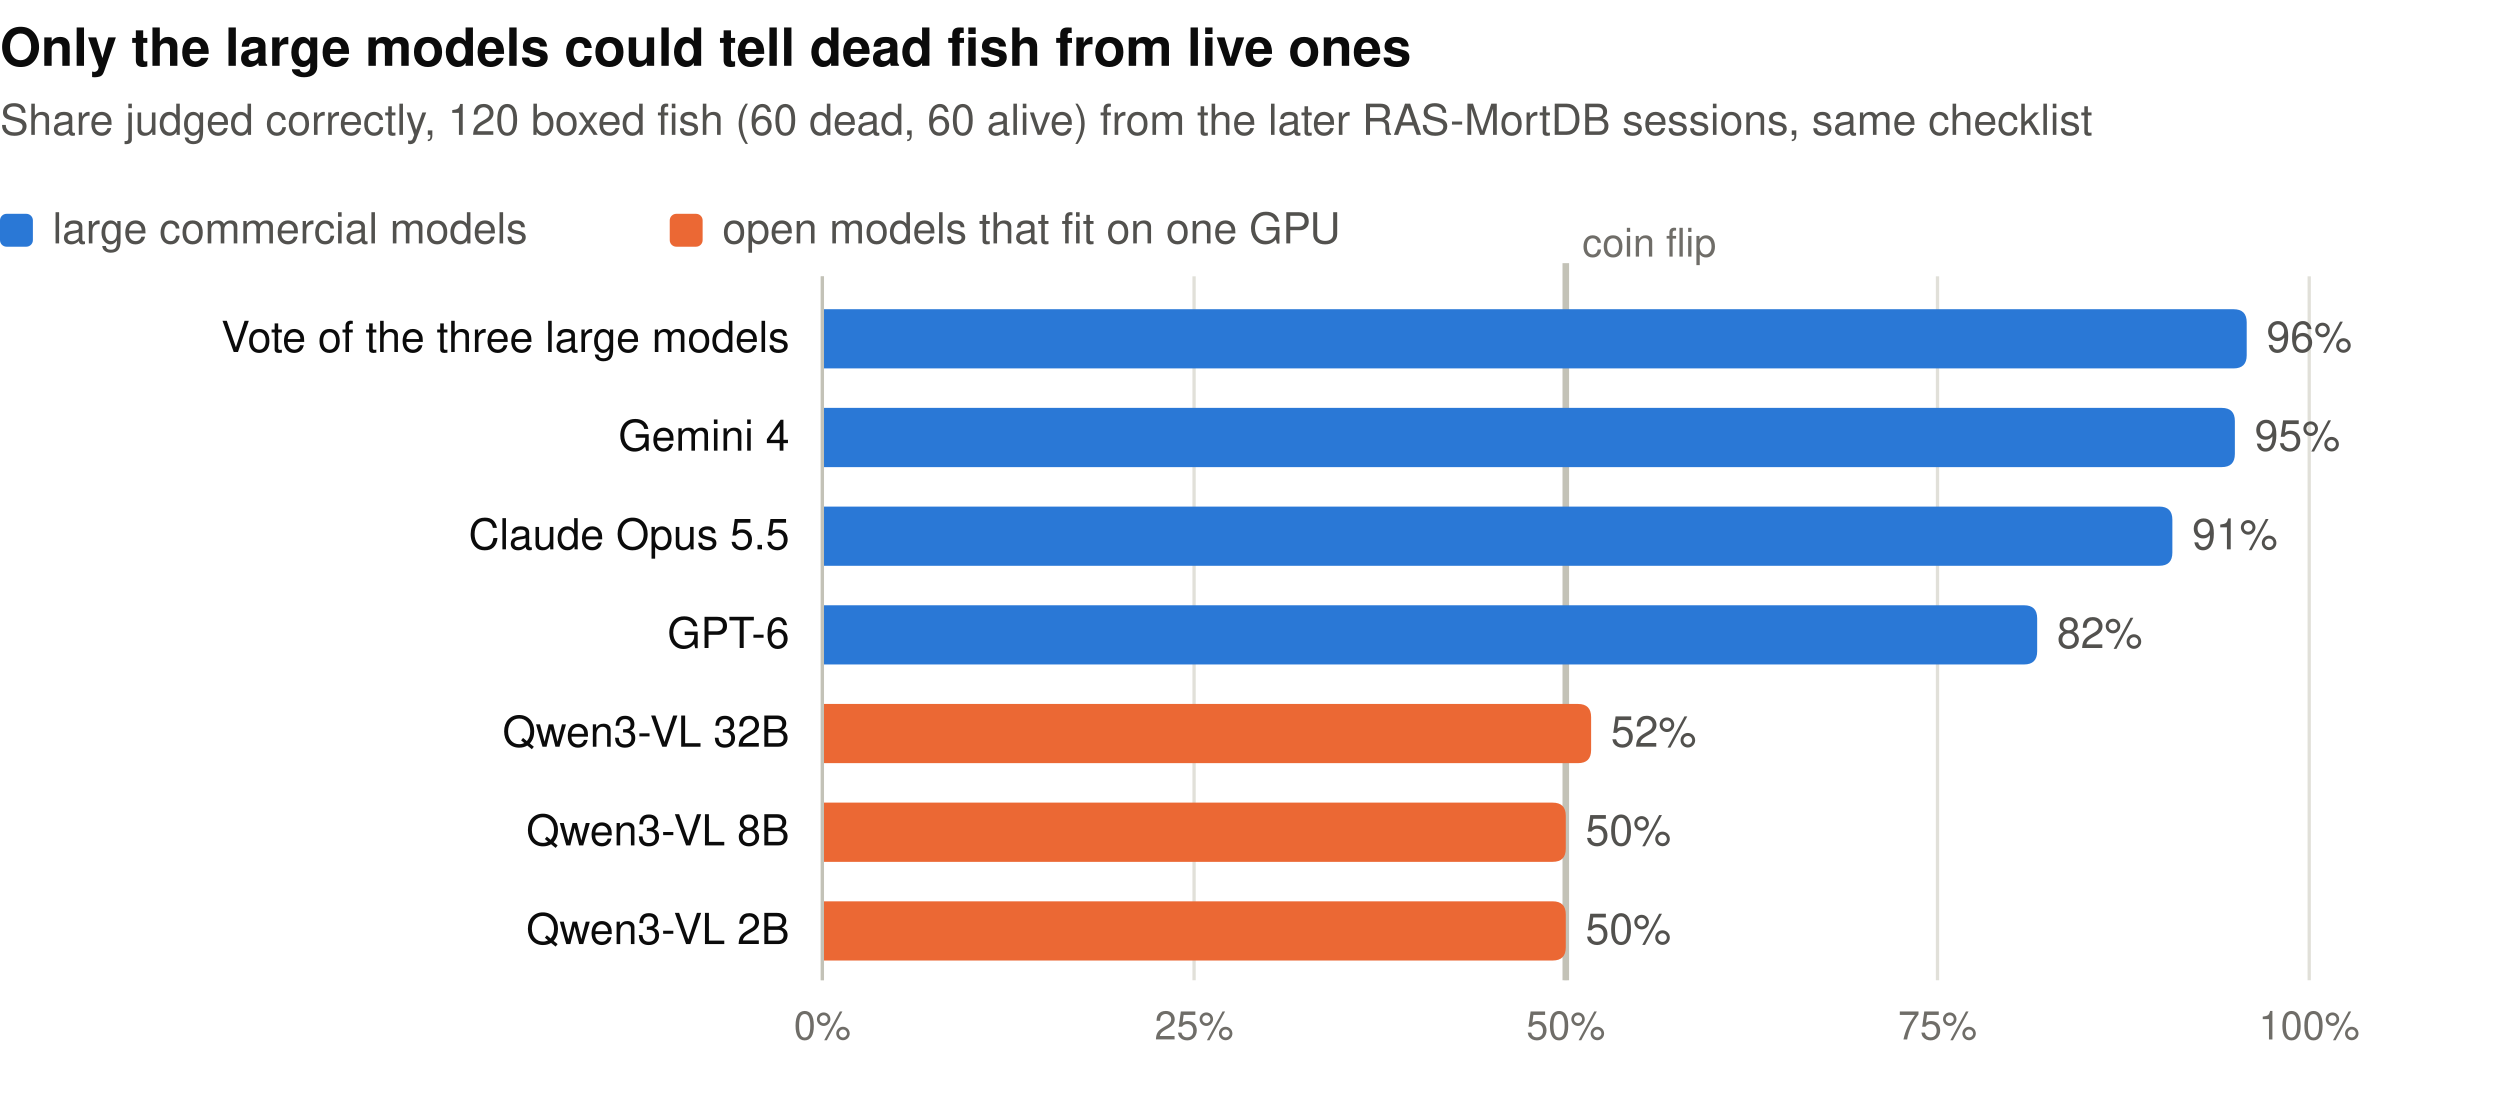
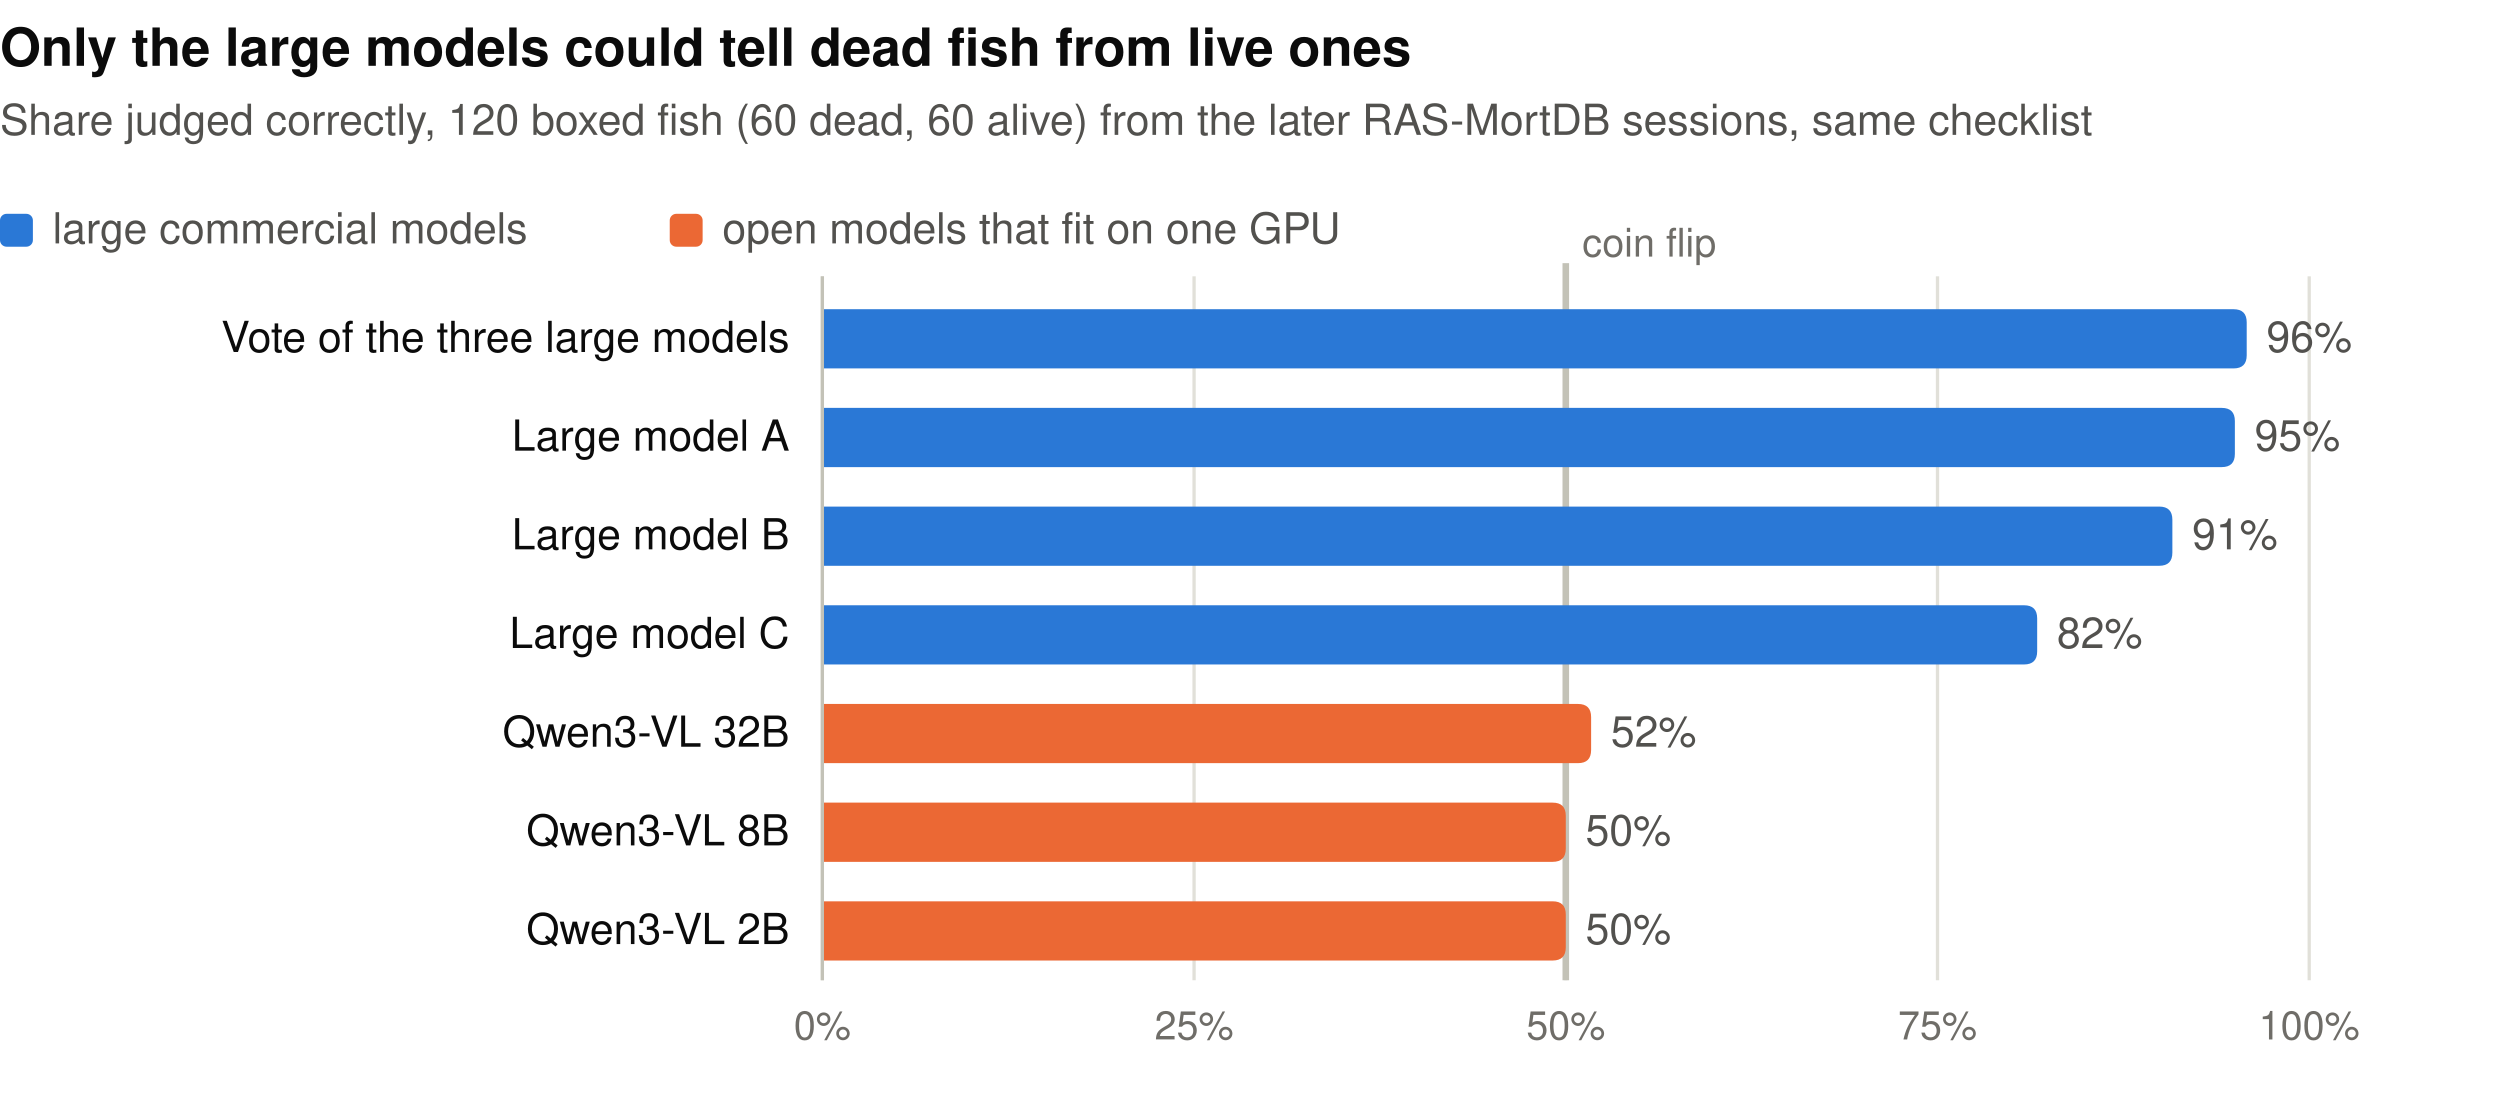
- <svg xmlns="http://www.w3.org/2000/svg" width="760" height="332" viewBox="0 0 760 332" font-family="system-ui, -apple-system, &quot;Segoe UI&quot;, Helvetica, Arial, sans-serif" role="img" aria-label="Bar chart of dead-or-alive accuracy: vote of three large models 96%, Gemini 4 95%, Claude Opus 5.5 91%, GPT-6 82%, Qwen3-VL 32B 52%, 8B 50%, 2B 50%. Coin flip is 50%.">
+ <svg xmlns="http://www.w3.org/2000/svg" width="760" height="332" viewBox="0 0 760 332" font-family="system-ui, -apple-system, &quot;Segoe UI&quot;, Helvetica, Arial, sans-serif" role="img" aria-label="Bar chart of dead-or-alive accuracy: vote of three large models 96%, large model A 95%, B 91%, C 82%, Qwen3-VL 32B 52%, 8B 50%, 2B 50%. Coin flip is 50%.">
  <text x="0.0" y="20.0" font-size="16" fill="#0b0b0b" text-anchor="start" font-weight="600">Only the large models could tell dead fish from live ones</text>
  <text x="0.0" y="41.0" font-size="13" fill="#52514e" text-anchor="start" font-weight="400">Share judged correctly, 120 boxed fish (60 dead, 60 alive) from the later RAS-MortDB sessions, same checklist</text>
  <rect x="0.0" y="65.0" width="10.0" height="10.0" rx="2" fill="#2a78d6" />
  <text x="16.0" y="74.0" font-size="13" fill="#52514e" text-anchor="start" font-weight="400">large commercial models</text>
  <rect x="203.6" y="65.0" width="10.0" height="10.0" rx="2" fill="#eb6834" />
  <text x="219.6" y="74.0" font-size="13" fill="#52514e" text-anchor="start" font-weight="400">open models that fit on one GPU</text>
  <line x1="250.0" y1="84.0" x2="250.0" y2="298.0" stroke="#e1e0d9" stroke-width="1" />
  <text x="250.0" y="316.0" font-size="12" fill="#6f6d68" text-anchor="middle" font-weight="400">0%</text>
  <line x1="363.0" y1="84.0" x2="363.0" y2="298.0" stroke="#e1e0d9" stroke-width="1" />
  <text x="363.0" y="316.0" font-size="12" fill="#6f6d68" text-anchor="middle" font-weight="400">25%</text>
  <line x1="476.0" y1="84.0" x2="476.0" y2="298.0" stroke="#e1e0d9" stroke-width="1" />
  <text x="476.0" y="316.0" font-size="12" fill="#6f6d68" text-anchor="middle" font-weight="400">50%</text>
  <line x1="589.0" y1="84.0" x2="589.0" y2="298.0" stroke="#e1e0d9" stroke-width="1" />
  <text x="589.0" y="316.0" font-size="12" fill="#6f6d68" text-anchor="middle" font-weight="400">75%</text>
  <line x1="702.0" y1="84.0" x2="702.0" y2="298.0" stroke="#e1e0d9" stroke-width="1" />
  <text x="702.0" y="316.0" font-size="12" fill="#6f6d68" text-anchor="middle" font-weight="400">100%</text>
  <line x1="476.0" y1="80.0" x2="476.0" y2="298.0" stroke="#c3c2b7" stroke-width="2" />
  <text x="481.0" y="78.0" font-size="12" fill="#6f6d68" text-anchor="start" font-weight="400">coin flip</text>
  <text x="240.0" y="107.0" font-size="13" fill="#0b0b0b" text-anchor="end" font-weight="400">Vote of the three large models</text>
  <path d="M250.0,94.0 H679.0 Q683.0,94.0 683.0,98.0 V108.0 Q683.0,112.0 679.0,112.0 H250.0 Z" fill="#2a78d6" />
  <text x="689.0" y="107.0" font-size="13" fill="#52514e" text-anchor="start" font-weight="400">96%</text>
-   <text x="240.0" y="137.0" font-size="13" fill="#0b0b0b" text-anchor="end" font-weight="400">Gemini 4</text>
+   <text x="240.0" y="137.0" font-size="13" fill="#0b0b0b" text-anchor="end" font-weight="400">Large model A</text>
  <path d="M250.0,124.0 H675.4 Q679.4,124.0 679.4,128.0 V138.0 Q679.4,142.0 675.4,142.0 H250.0 Z" fill="#2a78d6" />
  <text x="685.4" y="137.0" font-size="13" fill="#52514e" text-anchor="start" font-weight="400">95%</text>
-   <text x="240.0" y="167.0" font-size="13" fill="#0b0b0b" text-anchor="end" font-weight="400">Claude Opus 5.5</text>
+   <text x="240.0" y="167.0" font-size="13" fill="#0b0b0b" text-anchor="end" font-weight="400">Large model B</text>
  <path d="M250.0,154.0 H656.4 Q660.4,154.0 660.4,158.0 V168.0 Q660.4,172.0 656.4,172.0 H250.0 Z" fill="#2a78d6" />
  <text x="666.4" y="167.0" font-size="13" fill="#52514e" text-anchor="start" font-weight="400">91%</text>
-   <text x="240.0" y="197.0" font-size="13" fill="#0b0b0b" text-anchor="end" font-weight="400">GPT-6</text>
+   <text x="240.0" y="197.0" font-size="13" fill="#0b0b0b" text-anchor="end" font-weight="400">Large model C</text>
  <path d="M250.0,184.0 H615.3 Q619.3,184.0 619.3,188.0 V198.0 Q619.3,202.0 615.3,202.0 H250.0 Z" fill="#2a78d6" />
  <text x="625.3" y="197.0" font-size="13" fill="#52514e" text-anchor="start" font-weight="400">82%</text>
  <text x="240.0" y="227.0" font-size="13" fill="#0b0b0b" text-anchor="end" font-weight="400">Qwen3-VL 32B</text>
  <path d="M250.0,214.0 H479.7 Q483.7,214.0 483.7,218.0 V228.0 Q483.7,232.0 479.7,232.0 H250.0 Z" fill="#eb6834" />
  <text x="489.7" y="227.0" font-size="13" fill="#52514e" text-anchor="start" font-weight="400">52%</text>
  <text x="240.0" y="257.0" font-size="13" fill="#0b0b0b" text-anchor="end" font-weight="400">Qwen3-VL 8B</text>
  <path d="M250.0,244.0 H472.0 Q476.0,244.0 476.0,248.0 V258.0 Q476.0,262.0 472.0,262.0 H250.0 Z" fill="#eb6834" />
  <text x="482.0" y="257.0" font-size="13" fill="#52514e" text-anchor="start" font-weight="400">50%</text>
  <text x="240.0" y="287.0" font-size="13" fill="#0b0b0b" text-anchor="end" font-weight="400">Qwen3-VL 2B</text>
  <path d="M250.0,274.0 H472.0 Q476.0,274.0 476.0,278.0 V288.0 Q476.0,292.0 472.0,292.0 H250.0 Z" fill="#eb6834" />
  <text x="482.0" y="287.0" font-size="13" fill="#52514e" text-anchor="start" font-weight="400">50%</text>
  <line x1="250.0" y1="84.0" x2="250.0" y2="298.0" stroke="#c3c2b7" stroke-width="1" />
</svg>
